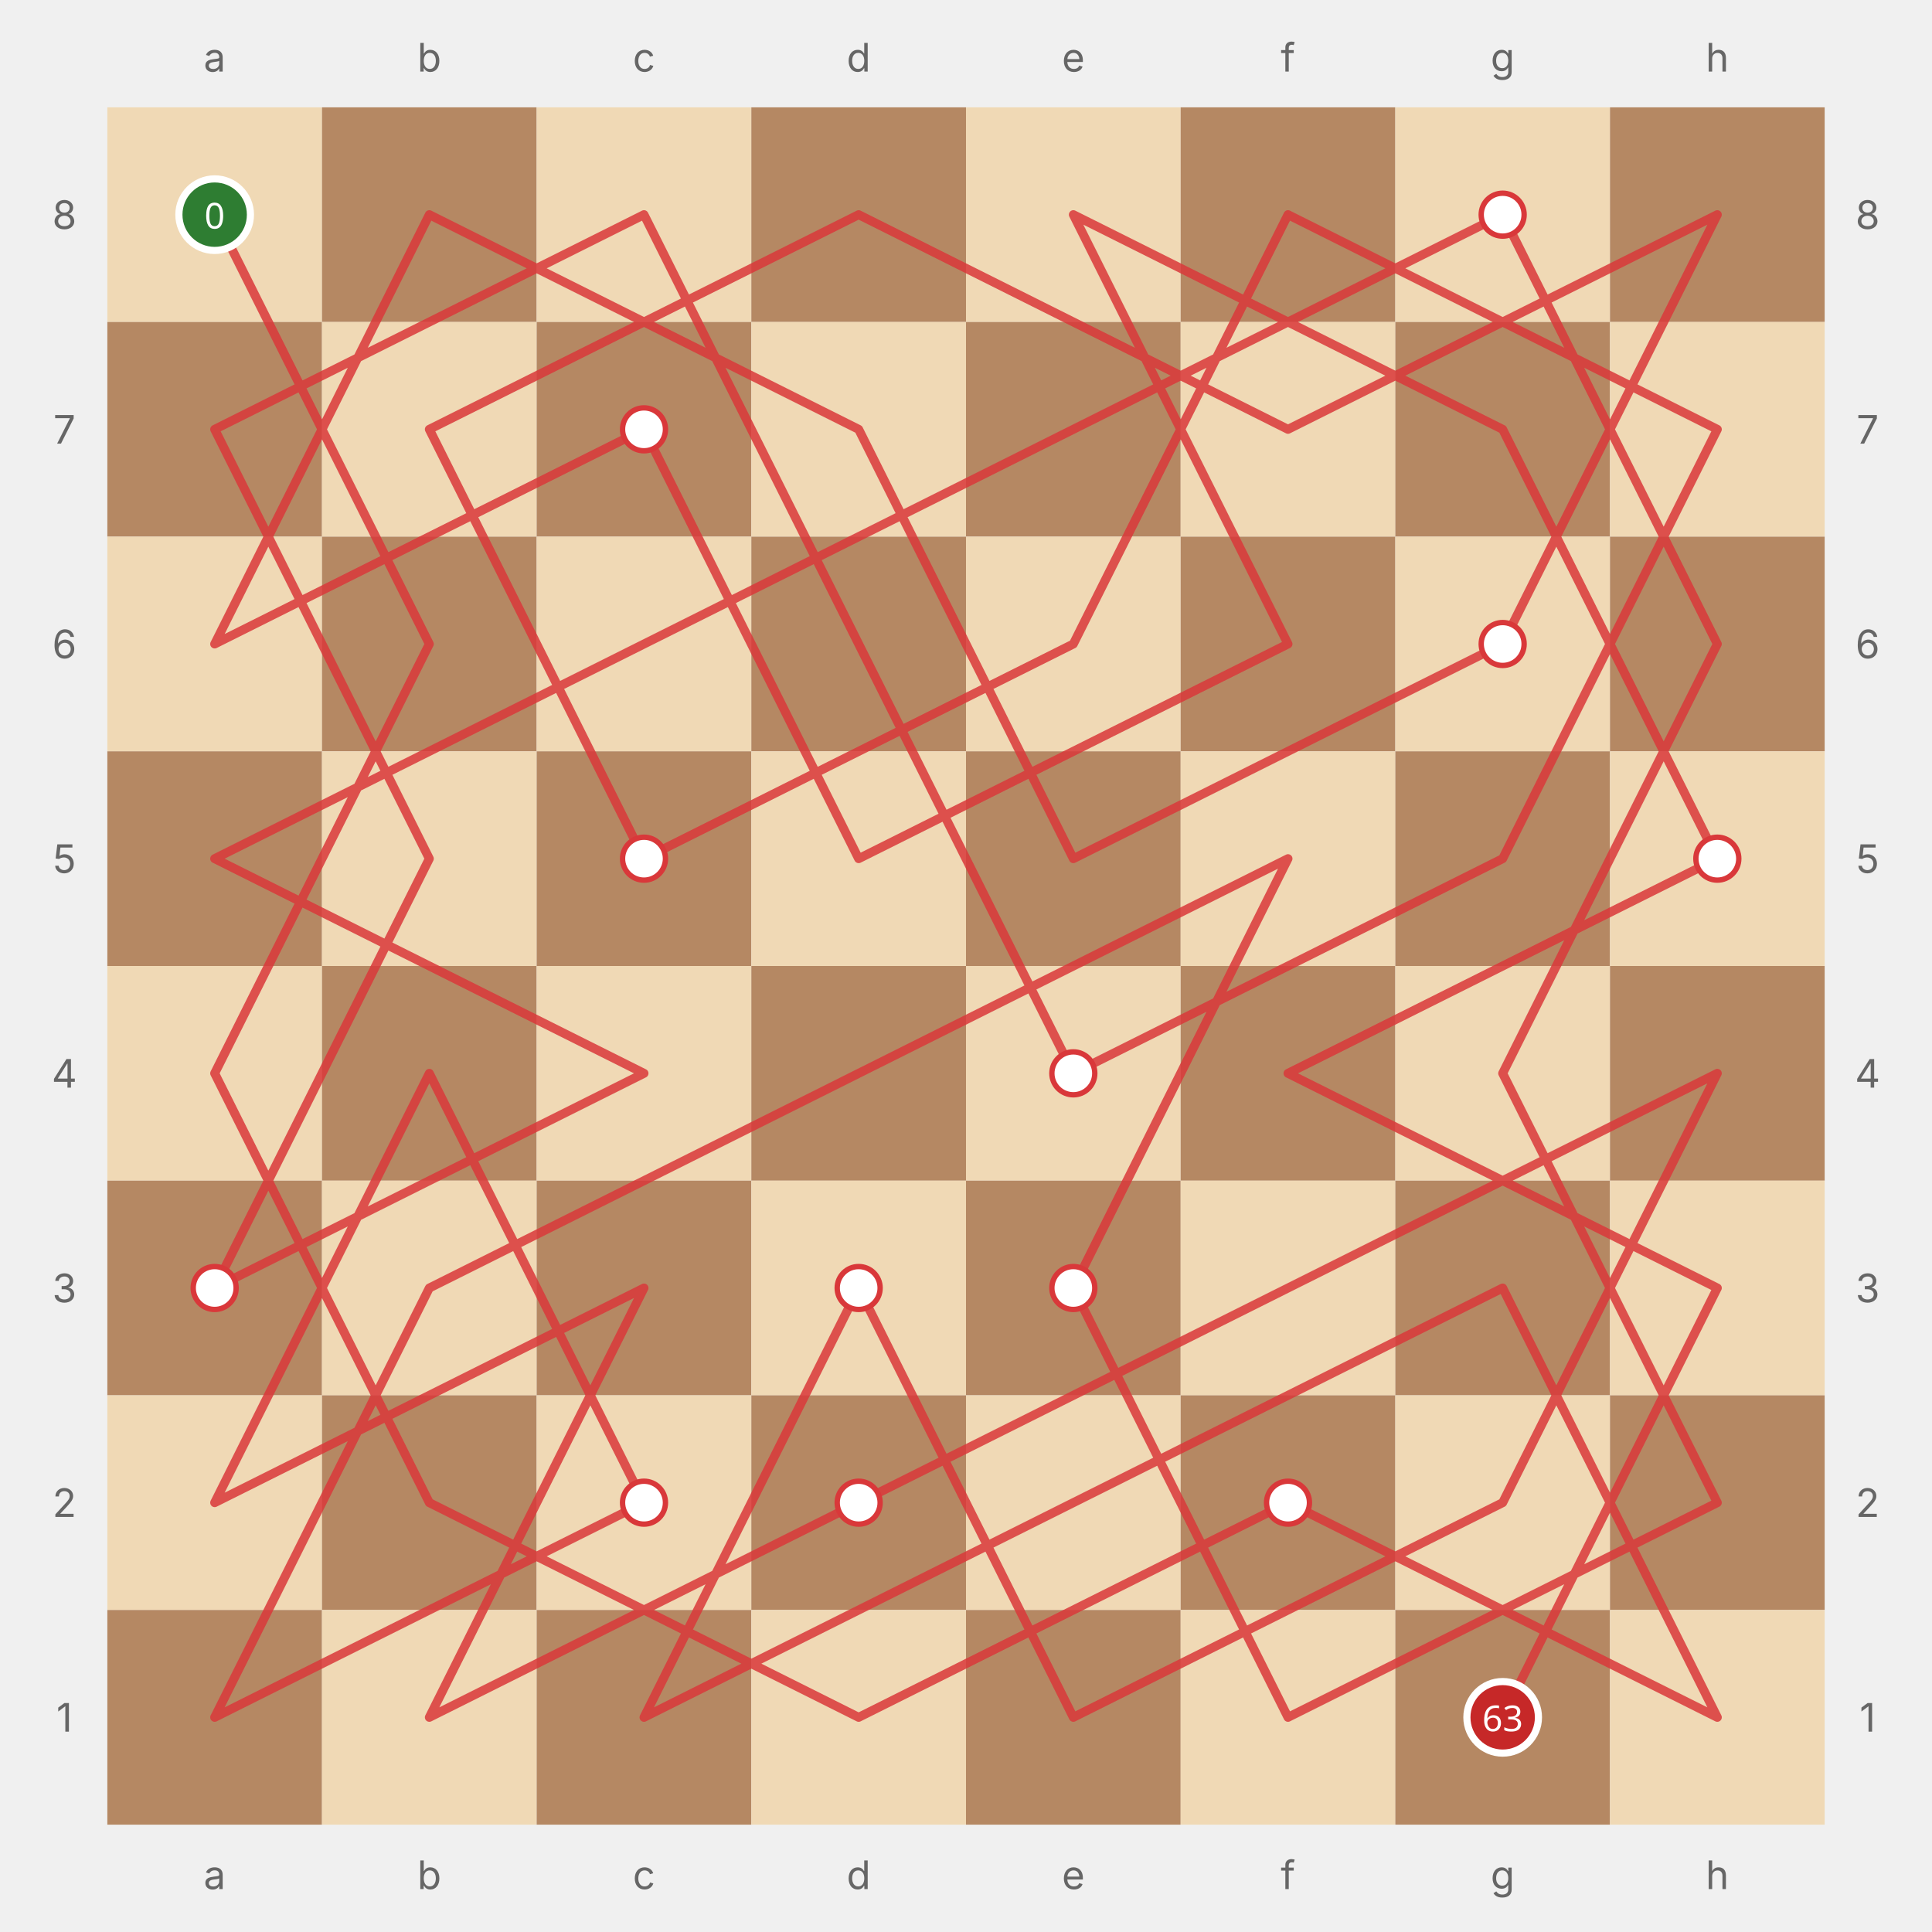
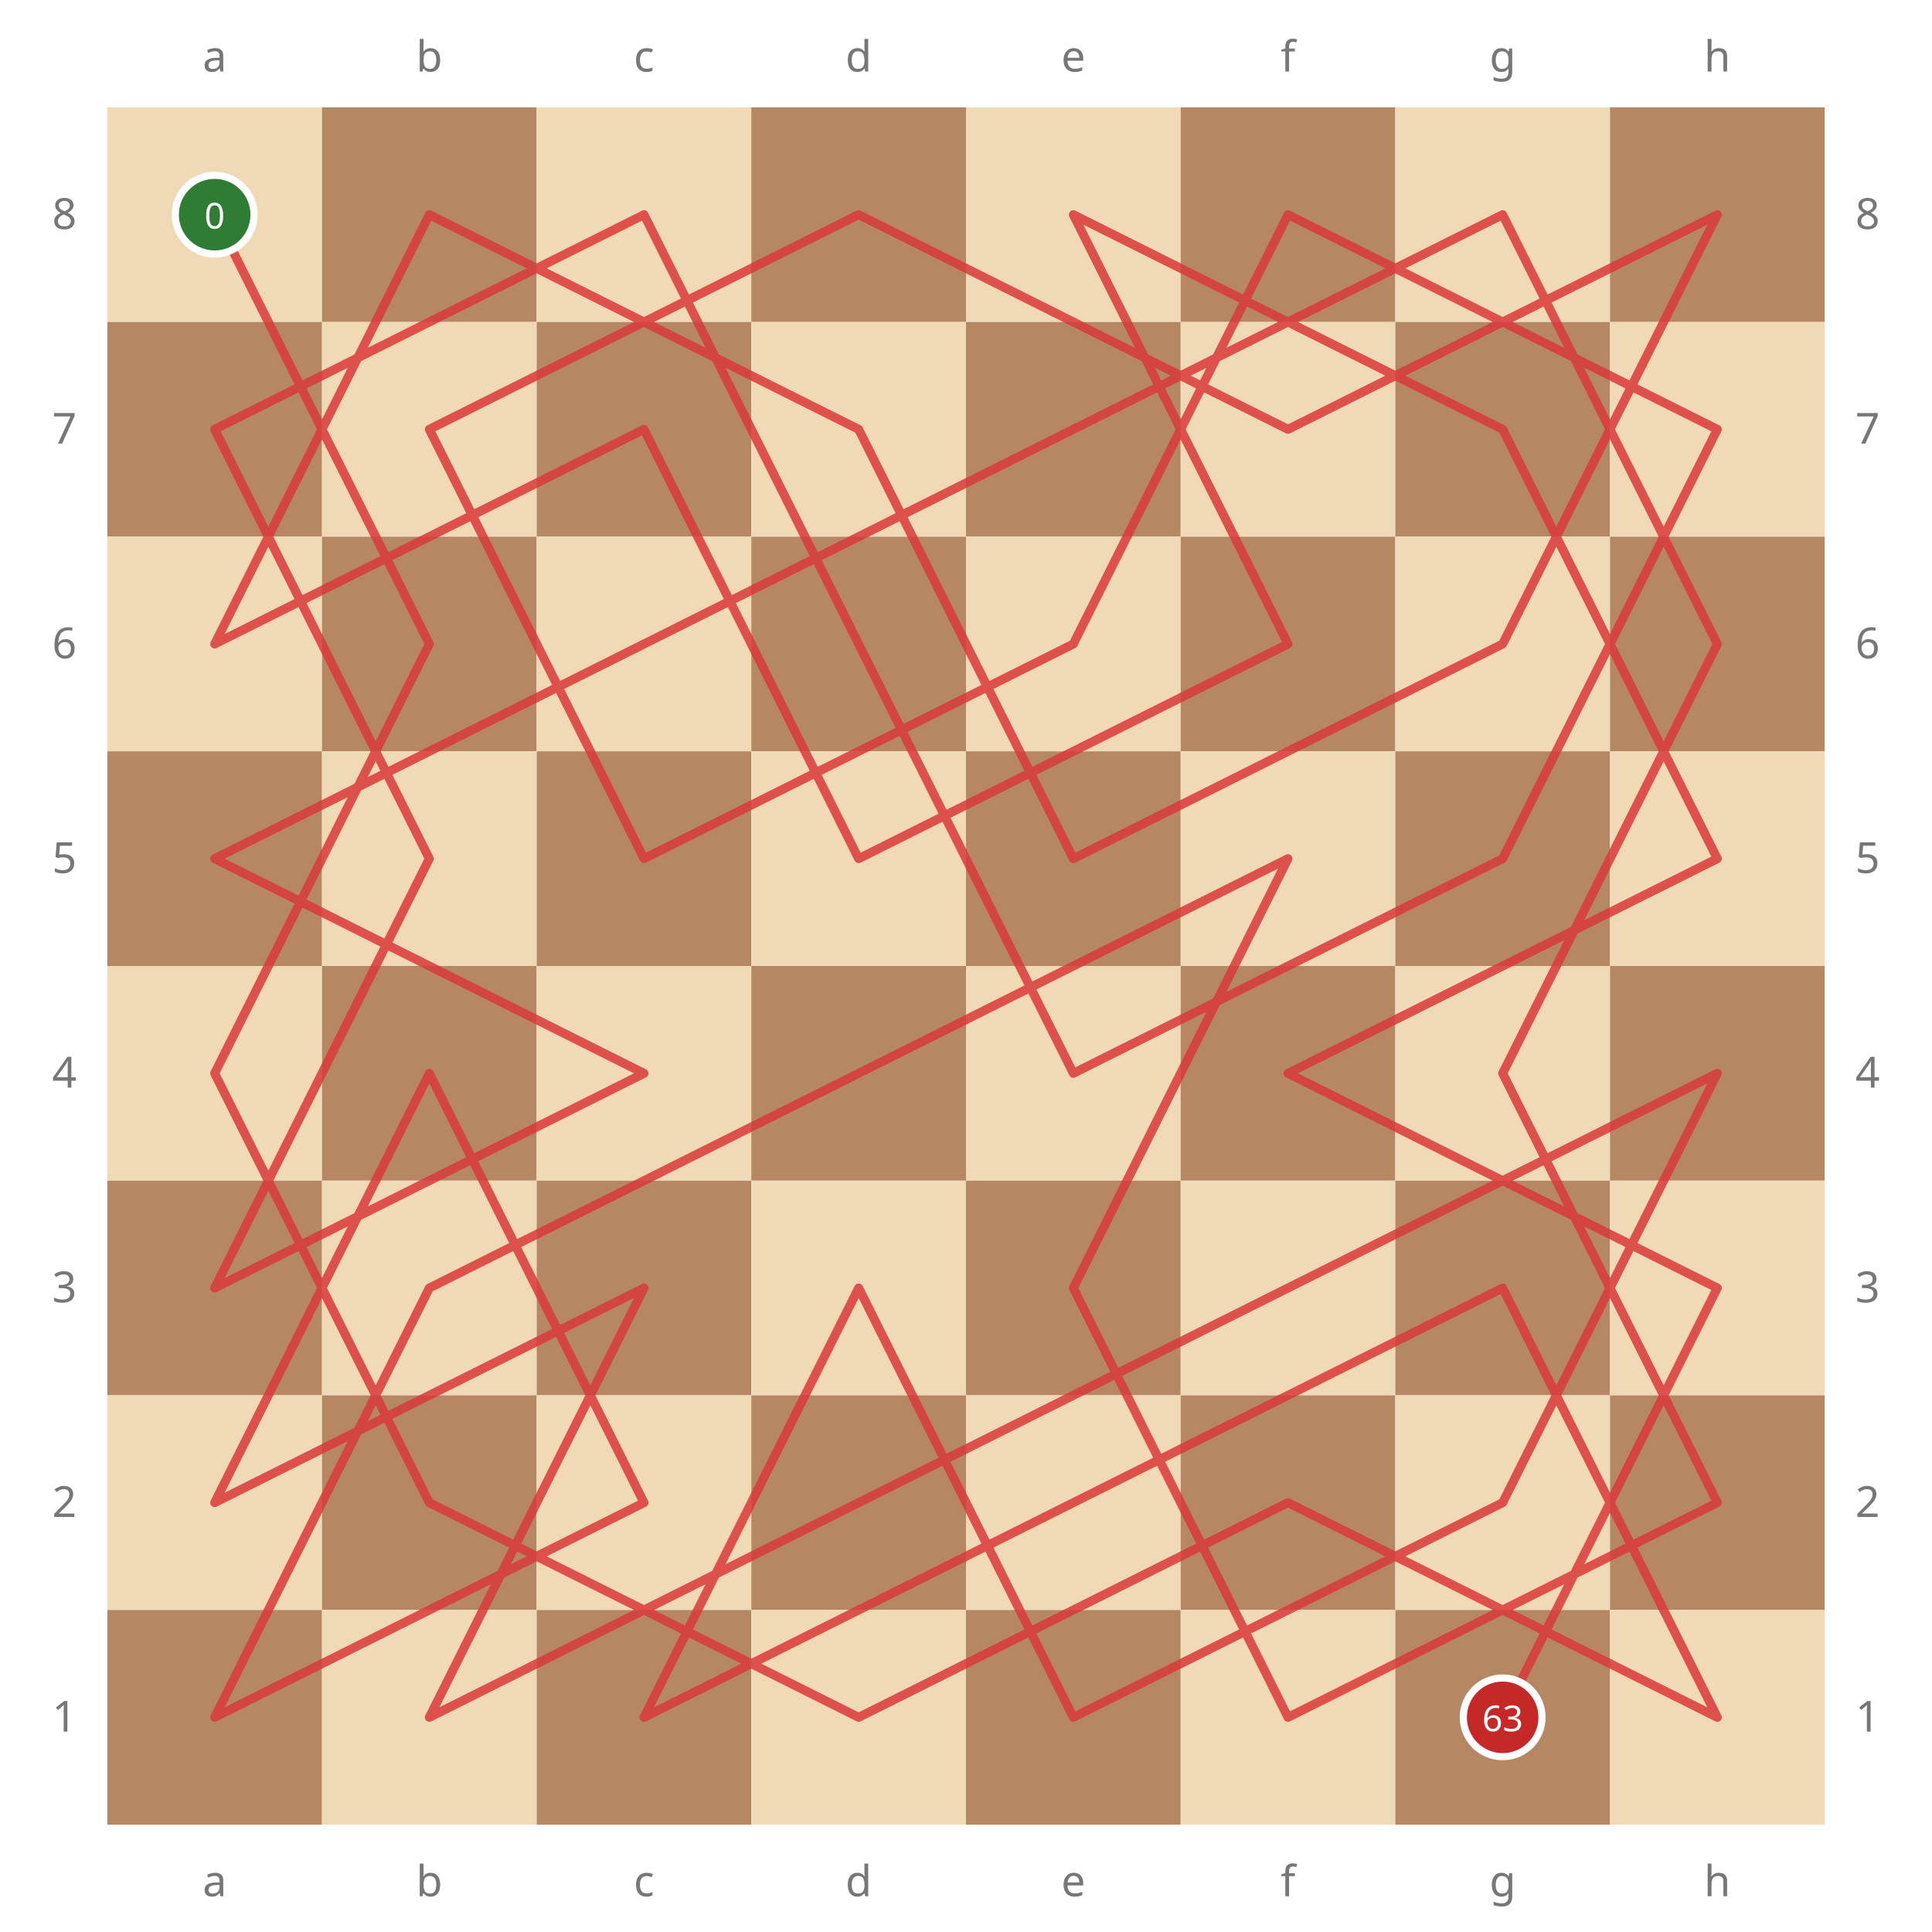
- <svg xmlns="http://www.w3.org/2000/svg" viewBox="0 0 540 540" width="100%" height="auto">
-   <style>
-   .light-square { fill: #f0d9b5; }
-   .dark-square { fill: #b58863; }
-   .coord-text { font-family: -apple-system, BlinkMacSystemFont, 'Segoe UI', sans-serif; font-size: 11px; fill: #666; }
-   .step-text { font-family: -apple-system, BlinkMacSystemFont, 'Segoe UI', sans-serif; font-size: 10px; font-weight: bold; fill: #111; text-anchor: middle; dominant-baseline: central; }
-   .tour-line { stroke: #d9383a; stroke-width: 2.5; stroke-linecap: round; stroke-linejoin: round; opacity: 0.85; fill: none; }
-   .start-circle { fill: #2e7d32; stroke: #fff; stroke-width: 2; }
-   .end-circle { fill: #c62828; stroke: #fff; stroke-width: 2; }
- </style>
-   <rect x="30" y="30" width="60" height="60" class="light-square" />
-   <rect x="90" y="30" width="60" height="60" class="dark-square" />
-   <rect x="150" y="30" width="60" height="60" class="light-square" />
-   <rect x="210" y="30" width="60" height="60" class="dark-square" />
-   <rect x="270" y="30" width="60" height="60" class="light-square" />
-   <rect x="330" y="30" width="60" height="60" class="dark-square" />
-   <rect x="390" y="30" width="60" height="60" class="light-square" />
-   <rect x="450" y="30" width="60" height="60" class="dark-square" />
-   <rect x="30" y="90" width="60" height="60" class="dark-square" />
-   <rect x="90" y="90" width="60" height="60" class="light-square" />
-   <rect x="150" y="90" width="60" height="60" class="dark-square" />
-   <rect x="210" y="90" width="60" height="60" class="light-square" />
-   <rect x="270" y="90" width="60" height="60" class="dark-square" />
-   <rect x="330" y="90" width="60" height="60" class="light-square" />
-   <rect x="390" y="90" width="60" height="60" class="dark-square" />
-   <rect x="450" y="90" width="60" height="60" class="light-square" />
-   <rect x="30" y="150" width="60" height="60" class="light-square" />
-   <rect x="90" y="150" width="60" height="60" class="dark-square" />
-   <rect x="150" y="150" width="60" height="60" class="light-square" />
-   <rect x="210" y="150" width="60" height="60" class="dark-square" />
-   <rect x="270" y="150" width="60" height="60" class="light-square" />
-   <rect x="330" y="150" width="60" height="60" class="dark-square" />
-   <rect x="390" y="150" width="60" height="60" class="light-square" />
-   <rect x="450" y="150" width="60" height="60" class="dark-square" />
-   <rect x="30" y="210" width="60" height="60" class="dark-square" />
-   <rect x="90" y="210" width="60" height="60" class="light-square" />
-   <rect x="150" y="210" width="60" height="60" class="dark-square" />
-   <rect x="210" y="210" width="60" height="60" class="light-square" />
-   <rect x="270" y="210" width="60" height="60" class="dark-square" />
-   <rect x="330" y="210" width="60" height="60" class="light-square" />
-   <rect x="390" y="210" width="60" height="60" class="dark-square" />
-   <rect x="450" y="210" width="60" height="60" class="light-square" />
-   <rect x="30" y="270" width="60" height="60" class="light-square" />
-   <rect x="90" y="270" width="60" height="60" class="dark-square" />
-   <rect x="150" y="270" width="60" height="60" class="light-square" />
-   <rect x="210" y="270" width="60" height="60" class="dark-square" />
-   <rect x="270" y="270" width="60" height="60" class="light-square" />
-   <rect x="330" y="270" width="60" height="60" class="dark-square" />
-   <rect x="390" y="270" width="60" height="60" class="light-square" />
-   <rect x="450" y="270" width="60" height="60" class="dark-square" />
-   <rect x="30" y="330" width="60" height="60" class="dark-square" />
-   <rect x="90" y="330" width="60" height="60" class="light-square" />
-   <rect x="150" y="330" width="60" height="60" class="dark-square" />
-   <rect x="210" y="330" width="60" height="60" class="light-square" />
-   <rect x="270" y="330" width="60" height="60" class="dark-square" />
-   <rect x="330" y="330" width="60" height="60" class="light-square" />
-   <rect x="390" y="330" width="60" height="60" class="dark-square" />
-   <rect x="450" y="330" width="60" height="60" class="light-square" />
-   <rect x="30" y="390" width="60" height="60" class="light-square" />
-   <rect x="90" y="390" width="60" height="60" class="dark-square" />
-   <rect x="150" y="390" width="60" height="60" class="light-square" />
-   <rect x="210" y="390" width="60" height="60" class="dark-square" />
-   <rect x="270" y="390" width="60" height="60" class="light-square" />
-   <rect x="330" y="390" width="60" height="60" class="dark-square" />
-   <rect x="390" y="390" width="60" height="60" class="light-square" />
-   <rect x="450" y="390" width="60" height="60" class="dark-square" />
-   <rect x="30" y="450" width="60" height="60" class="dark-square" />
-   <rect x="90" y="450" width="60" height="60" class="light-square" />
-   <rect x="150" y="450" width="60" height="60" class="dark-square" />
-   <rect x="210" y="450" width="60" height="60" class="light-square" />
-   <rect x="270" y="450" width="60" height="60" class="dark-square" />
-   <rect x="330" y="450" width="60" height="60" class="light-square" />
-   <rect x="390" y="450" width="60" height="60" class="dark-square" />
-   <rect x="450" y="450" width="60" height="60" class="light-square" />
-   <text x="60" y="20" class="coord-text" text-anchor="middle">a</text>
-   <text x="60" y="528" class="coord-text" text-anchor="middle">a</text>
-   <text x="120" y="20" class="coord-text" text-anchor="middle">b</text>
-   <text x="120" y="528" class="coord-text" text-anchor="middle">b</text>
-   <text x="180" y="20" class="coord-text" text-anchor="middle">c</text>
-   <text x="180" y="528" class="coord-text" text-anchor="middle">c</text>
-   <text x="240" y="20" class="coord-text" text-anchor="middle">d</text>
-   <text x="240" y="528" class="coord-text" text-anchor="middle">d</text>
-   <text x="300" y="20" class="coord-text" text-anchor="middle">e</text>
-   <text x="300" y="528" class="coord-text" text-anchor="middle">e</text>
-   <text x="360" y="20" class="coord-text" text-anchor="middle">f</text>
-   <text x="360" y="528" class="coord-text" text-anchor="middle">f</text>
-   <text x="420" y="20" class="coord-text" text-anchor="middle">g</text>
-   <text x="420" y="528" class="coord-text" text-anchor="middle">g</text>
-   <text x="480" y="20" class="coord-text" text-anchor="middle">h</text>
-   <text x="480" y="528" class="coord-text" text-anchor="middle">h</text>
-   <text x="18" y="64" class="coord-text" text-anchor="middle">8</text>
-   <text x="522" y="64" class="coord-text" text-anchor="middle">8</text>
-   <text x="18" y="124" class="coord-text" text-anchor="middle">7</text>
-   <text x="522" y="124" class="coord-text" text-anchor="middle">7</text>
-   <text x="18" y="184" class="coord-text" text-anchor="middle">6</text>
-   <text x="522" y="184" class="coord-text" text-anchor="middle">6</text>
-   <text x="18" y="244" class="coord-text" text-anchor="middle">5</text>
-   <text x="522" y="244" class="coord-text" text-anchor="middle">5</text>
-   <text x="18" y="304" class="coord-text" text-anchor="middle">4</text>
-   <text x="522" y="304" class="coord-text" text-anchor="middle">4</text>
-   <text x="18" y="364" class="coord-text" text-anchor="middle">3</text>
-   <text x="522" y="364" class="coord-text" text-anchor="middle">3</text>
-   <text x="18" y="424" class="coord-text" text-anchor="middle">2</text>
-   <text x="522" y="424" class="coord-text" text-anchor="middle">2</text>
-   <text x="18" y="484" class="coord-text" text-anchor="middle">1</text>
-   <text x="522" y="484" class="coord-text" text-anchor="middle">1</text>
-   <path class="tour-line" d="M 60 60 L 120 180 L 60 300 L 120 420 L 240 480 L 360 420 L 480 480 L 420 360 L 300 420 L 180 480 L 240 360 L 300 480 L 420 420 L 480 300 L 360 360 L 240 420 L 120 480 L 180 360 L 60 420 L 120 300 L 180 420 L 60 480 L 120 360 L 240 300 L 360 240 L 300 360 L 360 480 L 480 420 L 420 300 L 480 180 L 420 60 L 300 120 L 180 180 L 60 240 L 180 300 L 60 360 L 120 240 L 60 120 L 180 60 L 240 180 L 300 300 L 420 240 L 480 120 L 360 60 L 300 180 L 180 240 L 120 120 L 240 60 L 360 120 L 480 60 L 420 180 L 300 240 L 240 120 L 120 60 L 60 180 L 180 120 L 240 240 L 360 180 L 300 60 L 420 120 L 480 240 L 360 300 L 480 360 L 420 480" />
-   <circle cx="60" cy="60" r="10" class="start-circle" />
-   <text x="60" y="60" style="fill:#fff;font-size:10px;font-family:sans-serif;text-anchor:middle;dominant-baseline:central;">0</text>
-   <circle cx="360" cy="420" r="6" fill="#fff" stroke="#d9383a" stroke-width="1.5" />
-   <circle cx="240" cy="360" r="6" fill="#fff" stroke="#d9383a" stroke-width="1.5" />
-   <circle cx="240" cy="420" r="6" fill="#fff" stroke="#d9383a" stroke-width="1.5" />
-   <circle cx="180" cy="420" r="6" fill="#fff" stroke="#d9383a" stroke-width="1.5" />
-   <circle cx="300" cy="360" r="6" fill="#fff" stroke="#d9383a" stroke-width="1.5" />
-   <circle cx="420" cy="60" r="6" fill="#fff" stroke="#d9383a" stroke-width="1.5" />
-   <circle cx="60" cy="360" r="6" fill="#fff" stroke="#d9383a" stroke-width="1.5" />
-   <circle cx="300" cy="300" r="6" fill="#fff" stroke="#d9383a" stroke-width="1.5" />
-   <circle cx="180" cy="240" r="6" fill="#fff" stroke="#d9383a" stroke-width="1.5" />
-   <circle cx="420" cy="180" r="6" fill="#fff" stroke="#d9383a" stroke-width="1.5" />
-   <circle cx="180" cy="120" r="6" fill="#fff" stroke="#d9383a" stroke-width="1.5" />
-   <circle cx="480" cy="240" r="6" fill="#fff" stroke="#d9383a" stroke-width="1.5" />
-   <circle cx="420" cy="480" r="10" class="end-circle" />
-   <text x="420" y="480" style="fill:#fff;font-size:10px;font-family:sans-serif;text-anchor:middle;dominant-baseline:central;">63</text>
+ <svg xmlns="http://www.w3.org/2000/svg" width="540" height="540" viewBox="0 0 540 540">
+   <rect width="540" height="540" fill="#ffffff" />
+   <rect x="30" y="30" width="60" height="60" fill="#f0d9b5" stroke="none" />
+   <rect x="90" y="30" width="60" height="60" fill="#b58863" stroke="none" />
+   <rect x="150" y="30" width="60" height="60" fill="#f0d9b5" stroke="none" />
+   <rect x="210" y="30" width="60" height="60" fill="#b58863" stroke="none" />
+   <rect x="270" y="30" width="60" height="60" fill="#f0d9b5" stroke="none" />
+   <rect x="330" y="30" width="60" height="60" fill="#b58863" stroke="none" />
+   <rect x="390" y="30" width="60" height="60" fill="#f0d9b5" stroke="none" />
+   <rect x="450" y="30" width="60" height="60" fill="#b58863" stroke="none" />
+   <rect x="30" y="90" width="60" height="60" fill="#b58863" stroke="none" />
+   <rect x="90" y="90" width="60" height="60" fill="#f0d9b5" stroke="none" />
+   <rect x="150" y="90" width="60" height="60" fill="#b58863" stroke="none" />
+   <rect x="210" y="90" width="60" height="60" fill="#f0d9b5" stroke="none" />
+   <rect x="270" y="90" width="60" height="60" fill="#b58863" stroke="none" />
+   <rect x="330" y="90" width="60" height="60" fill="#f0d9b5" stroke="none" />
+   <rect x="390" y="90" width="60" height="60" fill="#b58863" stroke="none" />
+   <rect x="450" y="90" width="60" height="60" fill="#f0d9b5" stroke="none" />
+   <rect x="30" y="150" width="60" height="60" fill="#f0d9b5" stroke="none" />
+   <rect x="90" y="150" width="60" height="60" fill="#b58863" stroke="none" />
+   <rect x="150" y="150" width="60" height="60" fill="#f0d9b5" stroke="none" />
+   <rect x="210" y="150" width="60" height="60" fill="#b58863" stroke="none" />
+   <rect x="270" y="150" width="60" height="60" fill="#f0d9b5" stroke="none" />
+   <rect x="330" y="150" width="60" height="60" fill="#b58863" stroke="none" />
+   <rect x="390" y="150" width="60" height="60" fill="#f0d9b5" stroke="none" />
+   <rect x="450" y="150" width="60" height="60" fill="#b58863" stroke="none" />
+   <rect x="30" y="210" width="60" height="60" fill="#b58863" stroke="none" />
+   <rect x="90" y="210" width="60" height="60" fill="#f0d9b5" stroke="none" />
+   <rect x="150" y="210" width="60" height="60" fill="#b58863" stroke="none" />
+   <rect x="210" y="210" width="60" height="60" fill="#f0d9b5" stroke="none" />
+   <rect x="270" y="210" width="60" height="60" fill="#b58863" stroke="none" />
+   <rect x="330" y="210" width="60" height="60" fill="#f0d9b5" stroke="none" />
+   <rect x="390" y="210" width="60" height="60" fill="#b58863" stroke="none" />
+   <rect x="450" y="210" width="60" height="60" fill="#f0d9b5" stroke="none" />
+   <rect x="30" y="270" width="60" height="60" fill="#f0d9b5" stroke="none" />
+   <rect x="90" y="270" width="60" height="60" fill="#b58863" stroke="none" />
+   <rect x="150" y="270" width="60" height="60" fill="#f0d9b5" stroke="none" />
+   <rect x="210" y="270" width="60" height="60" fill="#b58863" stroke="none" />
+   <rect x="270" y="270" width="60" height="60" fill="#f0d9b5" stroke="none" />
+   <rect x="330" y="270" width="60" height="60" fill="#b58863" stroke="none" />
+   <rect x="390" y="270" width="60" height="60" fill="#f0d9b5" stroke="none" />
+   <rect x="450" y="270" width="60" height="60" fill="#b58863" stroke="none" />
+   <rect x="30" y="330" width="60" height="60" fill="#b58863" stroke="none" />
+   <rect x="90" y="330" width="60" height="60" fill="#f0d9b5" stroke="none" />
+   <rect x="150" y="330" width="60" height="60" fill="#b58863" stroke="none" />
+   <rect x="210" y="330" width="60" height="60" fill="#f0d9b5" stroke="none" />
+   <rect x="270" y="330" width="60" height="60" fill="#b58863" stroke="none" />
+   <rect x="330" y="330" width="60" height="60" fill="#f0d9b5" stroke="none" />
+   <rect x="390" y="330" width="60" height="60" fill="#b58863" stroke="none" />
+   <rect x="450" y="330" width="60" height="60" fill="#f0d9b5" stroke="none" />
+   <rect x="30" y="390" width="60" height="60" fill="#f0d9b5" stroke="none" />
+   <rect x="90" y="390" width="60" height="60" fill="#b58863" stroke="none" />
+   <rect x="150" y="390" width="60" height="60" fill="#f0d9b5" stroke="none" />
+   <rect x="210" y="390" width="60" height="60" fill="#b58863" stroke="none" />
+   <rect x="270" y="390" width="60" height="60" fill="#f0d9b5" stroke="none" />
+   <rect x="330" y="390" width="60" height="60" fill="#b58863" stroke="none" />
+   <rect x="390" y="390" width="60" height="60" fill="#f0d9b5" stroke="none" />
+   <rect x="450" y="390" width="60" height="60" fill="#b58863" stroke="none" />
+   <rect x="30" y="450" width="60" height="60" fill="#b58863" stroke="none" />
+   <rect x="90" y="450" width="60" height="60" fill="#f0d9b5" stroke="none" />
+   <rect x="150" y="450" width="60" height="60" fill="#b58863" stroke="none" />
+   <rect x="210" y="450" width="60" height="60" fill="#f0d9b5" stroke="none" />
+   <rect x="270" y="450" width="60" height="60" fill="#b58863" stroke="none" />
+   <rect x="330" y="450" width="60" height="60" fill="#f0d9b5" stroke="none" />
+   <rect x="390" y="450" width="60" height="60" fill="#b58863" stroke="none" />
+   <rect x="450" y="450" width="60" height="60" fill="#f0d9b5" stroke="none" />
+   <text x="60" y="20" fill="#777777" font-size="12" font-family="sans-serif" text-anchor="middle">a</text>
+   <text x="60" y="530" fill="#777777" font-size="12" font-family="sans-serif" text-anchor="middle">a</text>
+   <text x="120" y="20" fill="#777777" font-size="12" font-family="sans-serif" text-anchor="middle">b</text>
+   <text x="120" y="530" fill="#777777" font-size="12" font-family="sans-serif" text-anchor="middle">b</text>
+   <text x="180" y="20" fill="#777777" font-size="12" font-family="sans-serif" text-anchor="middle">c</text>
+   <text x="180" y="530" fill="#777777" font-size="12" font-family="sans-serif" text-anchor="middle">c</text>
+   <text x="240" y="20" fill="#777777" font-size="12" font-family="sans-serif" text-anchor="middle">d</text>
+   <text x="240" y="530" fill="#777777" font-size="12" font-family="sans-serif" text-anchor="middle">d</text>
+   <text x="300" y="20" fill="#777777" font-size="12" font-family="sans-serif" text-anchor="middle">e</text>
+   <text x="300" y="530" fill="#777777" font-size="12" font-family="sans-serif" text-anchor="middle">e</text>
+   <text x="360" y="20" fill="#777777" font-size="12" font-family="sans-serif" text-anchor="middle">f</text>
+   <text x="360" y="530" fill="#777777" font-size="12" font-family="sans-serif" text-anchor="middle">f</text>
+   <text x="420" y="20" fill="#777777" font-size="12" font-family="sans-serif" text-anchor="middle">g</text>
+   <text x="420" y="530" fill="#777777" font-size="12" font-family="sans-serif" text-anchor="middle">g</text>
+   <text x="480" y="20" fill="#777777" font-size="12" font-family="sans-serif" text-anchor="middle">h</text>
+   <text x="480" y="530" fill="#777777" font-size="12" font-family="sans-serif" text-anchor="middle">h</text>
+   <text x="18" y="64" fill="#777777" font-size="12" font-family="sans-serif" text-anchor="middle">8</text>
+   <text x="522" y="64" fill="#777777" font-size="12" font-family="sans-serif" text-anchor="middle">8</text>
+   <text x="18" y="124" fill="#777777" font-size="12" font-family="sans-serif" text-anchor="middle">7</text>
+   <text x="522" y="124" fill="#777777" font-size="12" font-family="sans-serif" text-anchor="middle">7</text>
+   <text x="18" y="184" fill="#777777" font-size="12" font-family="sans-serif" text-anchor="middle">6</text>
+   <text x="522" y="184" fill="#777777" font-size="12" font-family="sans-serif" text-anchor="middle">6</text>
+   <text x="18" y="244" fill="#777777" font-size="12" font-family="sans-serif" text-anchor="middle">5</text>
+   <text x="522" y="244" fill="#777777" font-size="12" font-family="sans-serif" text-anchor="middle">5</text>
+   <text x="18" y="304" fill="#777777" font-size="12" font-family="sans-serif" text-anchor="middle">4</text>
+   <text x="522" y="304" fill="#777777" font-size="12" font-family="sans-serif" text-anchor="middle">4</text>
+   <text x="18" y="364" fill="#777777" font-size="12" font-family="sans-serif" text-anchor="middle">3</text>
+   <text x="522" y="364" fill="#777777" font-size="12" font-family="sans-serif" text-anchor="middle">3</text>
+   <text x="18" y="424" fill="#777777" font-size="12" font-family="sans-serif" text-anchor="middle">2</text>
+   <text x="522" y="424" fill="#777777" font-size="12" font-family="sans-serif" text-anchor="middle">2</text>
+   <text x="18" y="484" fill="#777777" font-size="12" font-family="sans-serif" text-anchor="middle">1</text>
+   <text x="522" y="484" fill="#777777" font-size="12" font-family="sans-serif" text-anchor="middle">1</text>
+   <path fill="none" stroke="#d9383a" stroke-width="2.5" stroke-linecap="round" stroke-linejoin="round" opacity="0.85" d="M 60 60 L 120 180 L 60 300 L 120 420 L 240 480 L 360 420 L 480 480 L 420 360 L 300 420 L 180 480 L 240 360 L 300 480 L 420 420 L 480 300 L 360 360 L 240 420 L 120 480 L 180 360 L 60 420 L 120 300 L 180 420 L 60 480 L 120 360 L 240 300 L 360 240 L 300 360 L 360 480 L 480 420 L 420 300 L 480 180 L 420 60 L 300 120 L 180 180 L 60 240 L 180 300 L 60 360 L 120 240 L 60 120 L 180 60 L 240 180 L 300 300 L 420 240 L 480 120 L 360 60 L 300 180 L 180 240 L 120 120 L 240 60 L 360 120 L 480 60 L 420 180 L 300 240 L 240 120 L 120 60 L 60 180 L 180 120 L 240 240 L 360 180 L 300 60 L 420 120 L 480 240 L 360 300 L 480 360 L 420 480" />
+   <circle cx="60" cy="60" r="11" fill="#2e7d32" stroke="#ffffff" stroke-width="2" />
+   <text x="60" y="60" fill="#ffffff" font-size="10" font-family="sans-serif" text-anchor="middle" dominant-baseline="central">0</text>
+   <circle cx="420" cy="480" r="11" fill="#c62828" stroke="#ffffff" stroke-width="2" />
+   <text x="420" y="480" fill="#ffffff" font-size="10" font-family="sans-serif" text-anchor="middle" dominant-baseline="central">63</text>
</svg>
